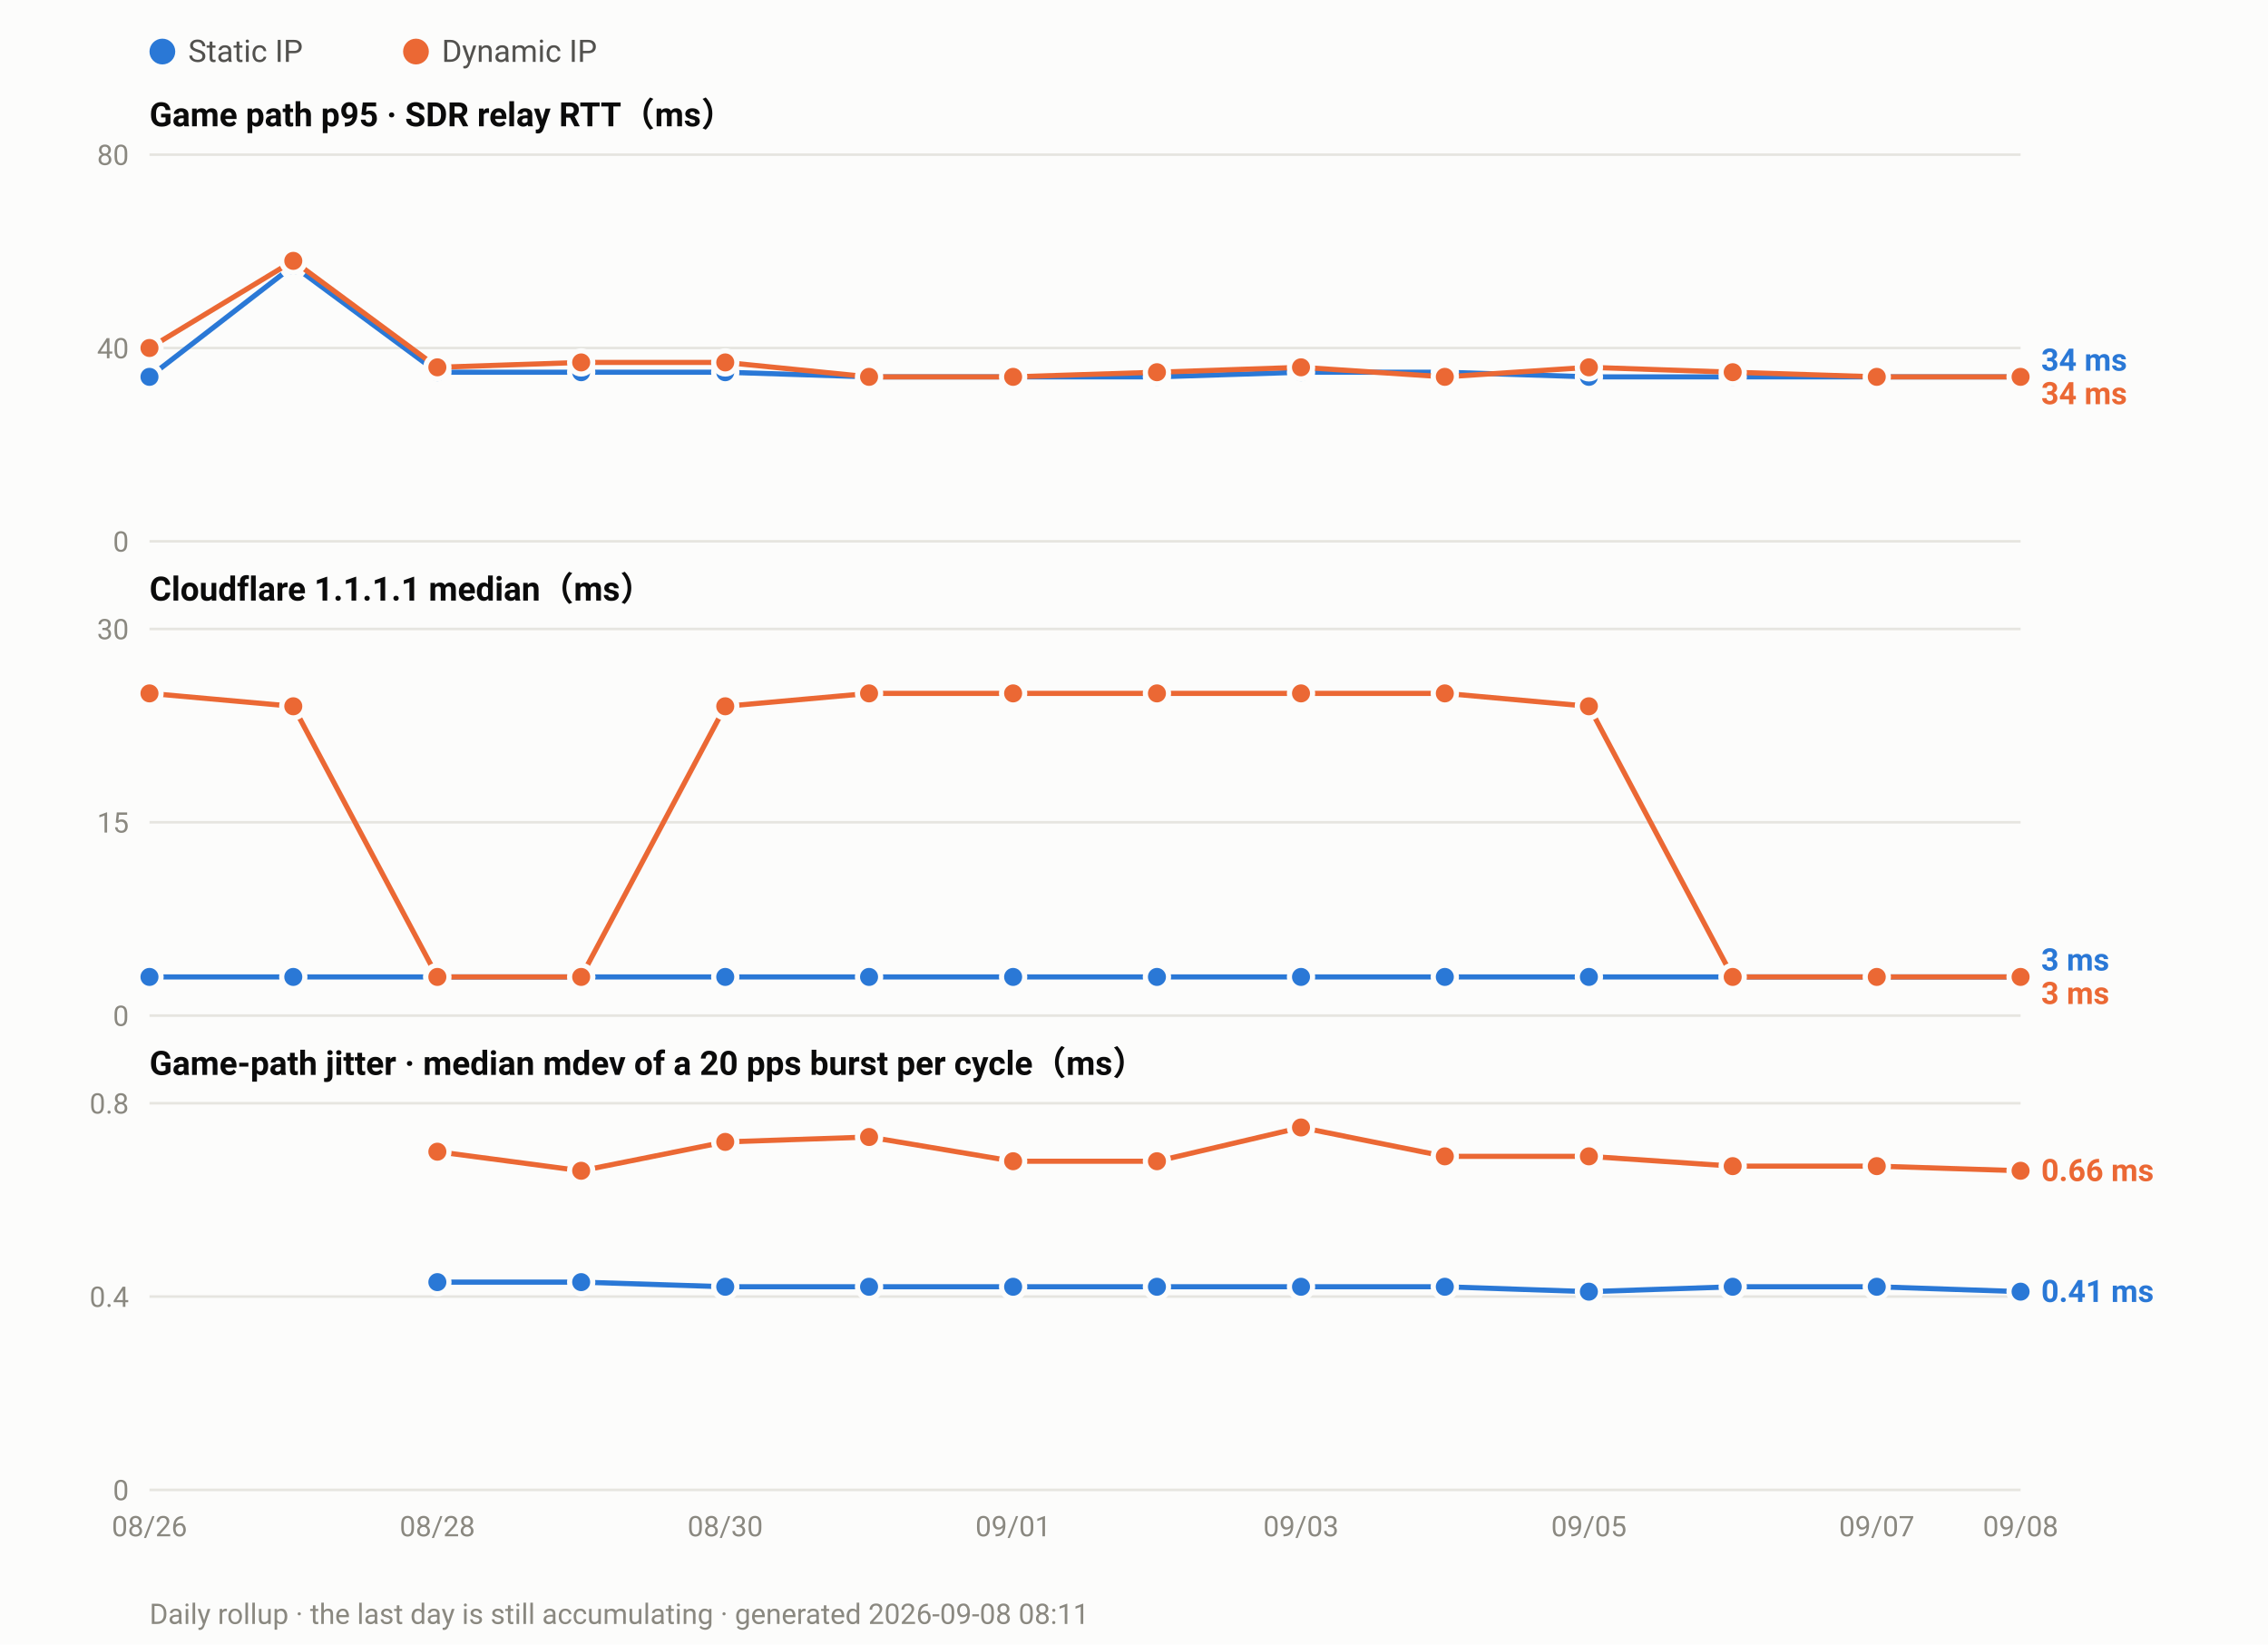
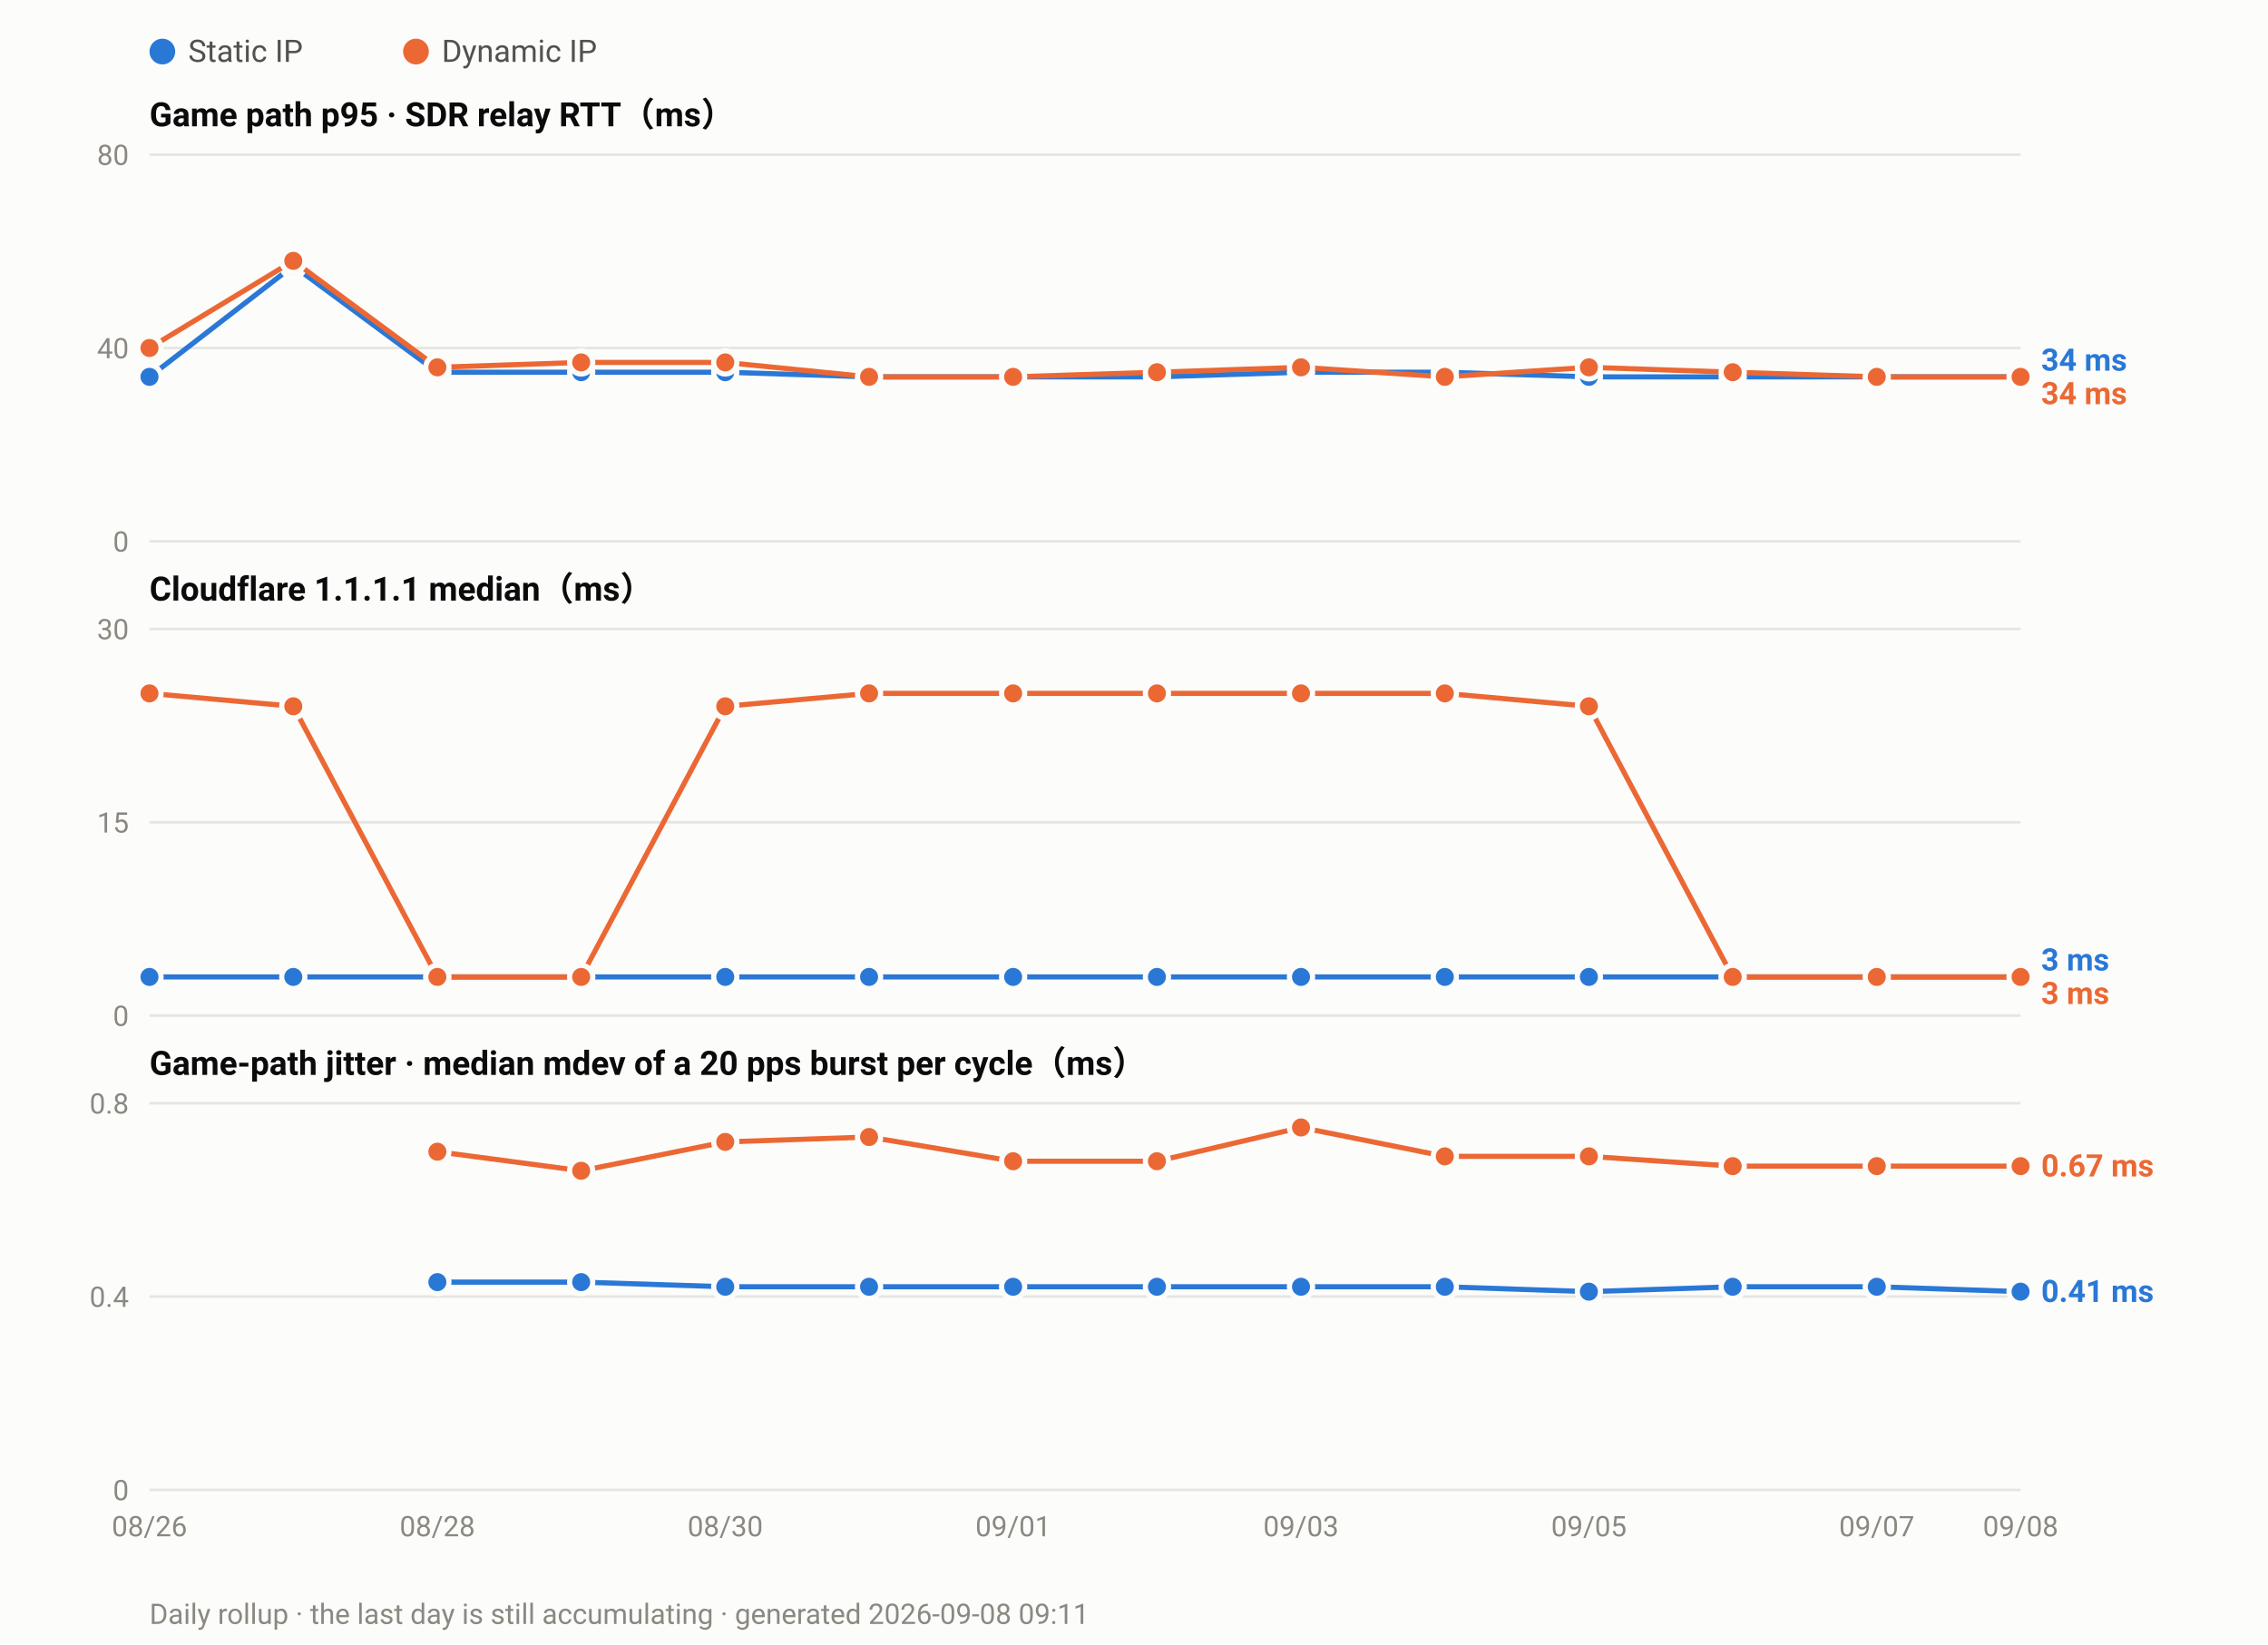
<svg xmlns="http://www.w3.org/2000/svg" width="880" height="638" viewBox="0 0 880 638" font-family="ui-sans-serif,-apple-system,Segoe UI,Roboto,Helvetica,Arial,sans-serif">
  <rect width="880" height="638" fill="#fcfcfb" />
  <circle cx="63.0" cy="20" r="5" fill="#2a78d6" />
  <text x="73.0" y="24" font-size="12" fill="#52514e">Static IP</text>
  <circle cx="161.4" cy="20" r="5" fill="#eb6834" />
  <text x="171.4" y="24" font-size="12" fill="#52514e">Dynamic IP</text>
  <text x="58" y="49.0" font-size="13" font-weight="600" fill="#0b0b0b">Game path p95 · SDR relay RTT（ms）</text>
  <line x1="58" y1="210.0" x2="784.0" y2="210.0" stroke="#e6e5e0" stroke-width="1" />
  <text x="50" y="214.0" font-size="11" text-anchor="end" fill="#8a8880">0</text>
  <line x1="58" y1="135.0" x2="784.0" y2="135.0" stroke="#e6e5e0" stroke-width="1" />
  <text x="50" y="139.0" font-size="11" text-anchor="end" fill="#8a8880">40</text>
  <line x1="58" y1="60.0" x2="784.0" y2="60.0" stroke="#e6e5e0" stroke-width="1" />
  <text x="50" y="64.0" font-size="11" text-anchor="end" fill="#8a8880">80</text>
  <polyline fill="none" stroke="#2a78d6" stroke-width="2" stroke-linejoin="round" points="58.0,146.2 113.8,103.1 169.7,144.4 225.5,144.4 281.4,144.4 337.2,146.2 393.1,146.2 448.9,146.2 504.8,144.4 560.6,144.4 616.5,146.2 672.3,146.2 728.2,146.2 784.0,146.2" />
  <circle cx="58.0" cy="146.2" r="4.5" fill="#2a78d6" stroke="#fcfcfb" stroke-width="2" />
  <circle cx="113.8" cy="103.1" r="4.5" fill="#2a78d6" stroke="#fcfcfb" stroke-width="2" />
  <circle cx="169.7" cy="144.4" r="4.5" fill="#2a78d6" stroke="#fcfcfb" stroke-width="2" />
  <circle cx="225.5" cy="144.4" r="4.5" fill="#2a78d6" stroke="#fcfcfb" stroke-width="2" />
  <circle cx="281.4" cy="144.4" r="4.5" fill="#2a78d6" stroke="#fcfcfb" stroke-width="2" />
  <circle cx="337.2" cy="146.2" r="4.5" fill="#2a78d6" stroke="#fcfcfb" stroke-width="2" />
  <circle cx="393.1" cy="146.2" r="4.5" fill="#2a78d6" stroke="#fcfcfb" stroke-width="2" />
  <circle cx="448.9" cy="146.2" r="4.5" fill="#2a78d6" stroke="#fcfcfb" stroke-width="2" />
  <circle cx="504.8" cy="144.4" r="4.5" fill="#2a78d6" stroke="#fcfcfb" stroke-width="2" />
  <circle cx="560.6" cy="144.4" r="4.5" fill="#2a78d6" stroke="#fcfcfb" stroke-width="2" />
  <circle cx="616.5" cy="146.2" r="4.5" fill="#2a78d6" stroke="#fcfcfb" stroke-width="2" />
  <circle cx="672.3" cy="146.2" r="4.5" fill="#2a78d6" stroke="#fcfcfb" stroke-width="2" />
  <circle cx="728.2" cy="146.2" r="4.5" fill="#2a78d6" stroke="#fcfcfb" stroke-width="2" />
  <circle cx="784.0" cy="146.2" r="4.5" fill="#2a78d6" stroke="#fcfcfb" stroke-width="2" />
  <polyline fill="none" stroke="#eb6834" stroke-width="2" stroke-linejoin="round" points="58.0,135.0 113.8,101.2 169.7,142.5 225.5,140.6 281.4,140.6 337.2,146.2 393.1,146.2 448.9,144.4 504.8,142.5 560.6,146.2 616.5,142.5 672.3,144.4 728.2,146.2 784.0,146.2" />
  <circle cx="58.0" cy="135.0" r="4.5" fill="#eb6834" stroke="#fcfcfb" stroke-width="2" />
  <circle cx="113.8" cy="101.2" r="4.5" fill="#eb6834" stroke="#fcfcfb" stroke-width="2" />
  <circle cx="169.7" cy="142.5" r="4.5" fill="#eb6834" stroke="#fcfcfb" stroke-width="2" />
  <circle cx="225.5" cy="140.6" r="4.5" fill="#eb6834" stroke="#fcfcfb" stroke-width="2" />
  <circle cx="281.4" cy="140.6" r="4.5" fill="#eb6834" stroke="#fcfcfb" stroke-width="2" />
  <circle cx="337.2" cy="146.2" r="4.5" fill="#eb6834" stroke="#fcfcfb" stroke-width="2" />
  <circle cx="393.1" cy="146.2" r="4.5" fill="#eb6834" stroke="#fcfcfb" stroke-width="2" />
  <circle cx="448.9" cy="144.4" r="4.5" fill="#eb6834" stroke="#fcfcfb" stroke-width="2" />
  <circle cx="504.8" cy="142.5" r="4.5" fill="#eb6834" stroke="#fcfcfb" stroke-width="2" />
  <circle cx="560.6" cy="146.2" r="4.5" fill="#eb6834" stroke="#fcfcfb" stroke-width="2" />
  <circle cx="616.5" cy="142.5" r="4.5" fill="#eb6834" stroke="#fcfcfb" stroke-width="2" />
  <circle cx="672.3" cy="144.4" r="4.5" fill="#eb6834" stroke="#fcfcfb" stroke-width="2" />
  <circle cx="728.2" cy="146.2" r="4.5" fill="#eb6834" stroke="#fcfcfb" stroke-width="2" />
  <circle cx="784.0" cy="146.2" r="4.5" fill="#eb6834" stroke="#fcfcfb" stroke-width="2" />
  <text x="792.0" y="143.8" font-size="12" font-weight="600" fill="#2a78d6">34 ms</text>
  <text x="792.0" y="156.8" font-size="12" font-weight="600" fill="#eb6834">34 ms</text>
  <text x="58" y="233.0" font-size="13" font-weight="600" fill="#0b0b0b">Cloudflare 1.1.1.1 median（ms）</text>
  <line x1="58" y1="394.0" x2="784.0" y2="394.0" stroke="#e6e5e0" stroke-width="1" />
  <text x="50" y="398.0" font-size="11" text-anchor="end" fill="#8a8880">0</text>
  <line x1="58" y1="319.0" x2="784.0" y2="319.0" stroke="#e6e5e0" stroke-width="1" />
  <text x="50" y="323.0" font-size="11" text-anchor="end" fill="#8a8880">15</text>
  <line x1="58" y1="244.0" x2="784.0" y2="244.0" stroke="#e6e5e0" stroke-width="1" />
  <text x="50" y="248.0" font-size="11" text-anchor="end" fill="#8a8880">30</text>
  <polyline fill="none" stroke="#2a78d6" stroke-width="2" stroke-linejoin="round" points="58.0,379.0 113.8,379.0 169.7,379.0 225.5,379.0 281.4,379.0 337.2,379.0 393.1,379.0 448.9,379.0 504.8,379.0 560.6,379.0 616.5,379.0 672.3,379.0 728.2,379.0 784.0,379.0" />
  <circle cx="58.0" cy="379.0" r="4.5" fill="#2a78d6" stroke="#fcfcfb" stroke-width="2" />
  <circle cx="113.8" cy="379.0" r="4.5" fill="#2a78d6" stroke="#fcfcfb" stroke-width="2" />
  <circle cx="169.7" cy="379.0" r="4.5" fill="#2a78d6" stroke="#fcfcfb" stroke-width="2" />
  <circle cx="225.5" cy="379.0" r="4.5" fill="#2a78d6" stroke="#fcfcfb" stroke-width="2" />
  <circle cx="281.4" cy="379.0" r="4.5" fill="#2a78d6" stroke="#fcfcfb" stroke-width="2" />
  <circle cx="337.2" cy="379.0" r="4.5" fill="#2a78d6" stroke="#fcfcfb" stroke-width="2" />
  <circle cx="393.1" cy="379.0" r="4.5" fill="#2a78d6" stroke="#fcfcfb" stroke-width="2" />
  <circle cx="448.9" cy="379.0" r="4.5" fill="#2a78d6" stroke="#fcfcfb" stroke-width="2" />
  <circle cx="504.8" cy="379.0" r="4.5" fill="#2a78d6" stroke="#fcfcfb" stroke-width="2" />
  <circle cx="560.6" cy="379.0" r="4.5" fill="#2a78d6" stroke="#fcfcfb" stroke-width="2" />
  <circle cx="616.5" cy="379.0" r="4.5" fill="#2a78d6" stroke="#fcfcfb" stroke-width="2" />
  <circle cx="672.3" cy="379.0" r="4.5" fill="#2a78d6" stroke="#fcfcfb" stroke-width="2" />
  <circle cx="728.2" cy="379.0" r="4.5" fill="#2a78d6" stroke="#fcfcfb" stroke-width="2" />
  <circle cx="784.0" cy="379.0" r="4.5" fill="#2a78d6" stroke="#fcfcfb" stroke-width="2" />
  <polyline fill="none" stroke="#eb6834" stroke-width="2" stroke-linejoin="round" points="58.0,269.0 113.8,274.0 169.7,379.0 225.5,379.0 281.4,274.0 337.2,269.0 393.1,269.0 448.9,269.0 504.8,269.0 560.6,269.0 616.5,274.0 672.3,379.0 728.2,379.0 784.0,379.0" />
  <circle cx="58.0" cy="269.0" r="4.5" fill="#eb6834" stroke="#fcfcfb" stroke-width="2" />
  <circle cx="113.8" cy="274.0" r="4.5" fill="#eb6834" stroke="#fcfcfb" stroke-width="2" />
  <circle cx="169.7" cy="379.0" r="4.5" fill="#eb6834" stroke="#fcfcfb" stroke-width="2" />
  <circle cx="225.5" cy="379.0" r="4.5" fill="#eb6834" stroke="#fcfcfb" stroke-width="2" />
  <circle cx="281.4" cy="274.0" r="4.5" fill="#eb6834" stroke="#fcfcfb" stroke-width="2" />
  <circle cx="337.2" cy="269.0" r="4.5" fill="#eb6834" stroke="#fcfcfb" stroke-width="2" />
  <circle cx="393.1" cy="269.0" r="4.5" fill="#eb6834" stroke="#fcfcfb" stroke-width="2" />
  <circle cx="448.9" cy="269.0" r="4.5" fill="#eb6834" stroke="#fcfcfb" stroke-width="2" />
  <circle cx="504.8" cy="269.0" r="4.5" fill="#eb6834" stroke="#fcfcfb" stroke-width="2" />
  <circle cx="560.6" cy="269.0" r="4.5" fill="#eb6834" stroke="#fcfcfb" stroke-width="2" />
  <circle cx="616.5" cy="274.0" r="4.5" fill="#eb6834" stroke="#fcfcfb" stroke-width="2" />
  <circle cx="672.3" cy="379.0" r="4.5" fill="#eb6834" stroke="#fcfcfb" stroke-width="2" />
  <circle cx="728.2" cy="379.0" r="4.5" fill="#eb6834" stroke="#fcfcfb" stroke-width="2" />
  <circle cx="784.0" cy="379.0" r="4.5" fill="#eb6834" stroke="#fcfcfb" stroke-width="2" />
  <text x="792.0" y="376.5" font-size="12" font-weight="600" fill="#2a78d6">3 ms</text>
  <text x="792.0" y="389.5" font-size="12" font-weight="600" fill="#eb6834">3 ms</text>
  <text x="58" y="417.0" font-size="13" font-weight="600" fill="#0b0b0b">Game-path jitter · median mdev of a 20 pps burst per cycle（ms）</text>
  <line x1="58" y1="578.0" x2="784.0" y2="578.0" stroke="#e6e5e0" stroke-width="1" />
  <text x="50" y="582.0" font-size="11" text-anchor="end" fill="#8a8880">0</text>
  <line x1="58" y1="503.0" x2="784.0" y2="503.0" stroke="#e6e5e0" stroke-width="1" />
  <text x="50" y="507.0" font-size="11" text-anchor="end" fill="#8a8880">0.4</text>
  <line x1="58" y1="428.0" x2="784.0" y2="428.0" stroke="#e6e5e0" stroke-width="1" />
  <text x="50" y="432.0" font-size="11" text-anchor="end" fill="#8a8880">0.8</text>
  <polyline fill="none" stroke="#2a78d6" stroke-width="2" stroke-linejoin="round" points="169.7,497.4 225.5,497.4 281.4,499.2 337.2,499.2 393.1,499.2 448.9,499.2 504.8,499.2 560.6,499.2 616.5,501.1 672.3,499.2 728.2,499.2 784.0,501.1" />
  <circle cx="169.7" cy="497.4" r="4.5" fill="#2a78d6" stroke="#fcfcfb" stroke-width="2" />
  <circle cx="225.5" cy="497.4" r="4.5" fill="#2a78d6" stroke="#fcfcfb" stroke-width="2" />
  <circle cx="281.4" cy="499.2" r="4.5" fill="#2a78d6" stroke="#fcfcfb" stroke-width="2" />
  <circle cx="337.2" cy="499.2" r="4.5" fill="#2a78d6" stroke="#fcfcfb" stroke-width="2" />
  <circle cx="393.1" cy="499.2" r="4.5" fill="#2a78d6" stroke="#fcfcfb" stroke-width="2" />
  <circle cx="448.9" cy="499.2" r="4.5" fill="#2a78d6" stroke="#fcfcfb" stroke-width="2" />
  <circle cx="504.8" cy="499.2" r="4.5" fill="#2a78d6" stroke="#fcfcfb" stroke-width="2" />
  <circle cx="560.6" cy="499.2" r="4.5" fill="#2a78d6" stroke="#fcfcfb" stroke-width="2" />
  <circle cx="616.5" cy="501.1" r="4.5" fill="#2a78d6" stroke="#fcfcfb" stroke-width="2" />
  <circle cx="672.3" cy="499.2" r="4.5" fill="#2a78d6" stroke="#fcfcfb" stroke-width="2" />
  <circle cx="728.2" cy="499.2" r="4.5" fill="#2a78d6" stroke="#fcfcfb" stroke-width="2" />
  <circle cx="784.0" cy="501.1" r="4.5" fill="#2a78d6" stroke="#fcfcfb" stroke-width="2" />
-   <polyline fill="none" stroke="#eb6834" stroke-width="2" stroke-linejoin="round" points="169.7,446.8 225.5,454.2 281.4,443.0 337.2,441.1 393.1,450.5 448.9,450.5 504.8,437.4 560.6,448.6 616.5,448.6 672.3,452.4 728.2,452.4 784.0,454.2" />
+   <polyline fill="none" stroke="#eb6834" stroke-width="2" stroke-linejoin="round" points="169.7,446.8 225.5,454.2 281.4,443.0 337.2,441.1 393.1,450.5 448.9,450.5 504.8,437.4 560.6,448.6 616.5,448.6 672.3,452.4 728.2,452.4 784.0,452.4" />
  <circle cx="169.7" cy="446.8" r="4.5" fill="#eb6834" stroke="#fcfcfb" stroke-width="2" />
  <circle cx="225.5" cy="454.2" r="4.5" fill="#eb6834" stroke="#fcfcfb" stroke-width="2" />
  <circle cx="281.4" cy="443.0" r="4.5" fill="#eb6834" stroke="#fcfcfb" stroke-width="2" />
  <circle cx="337.2" cy="441.1" r="4.5" fill="#eb6834" stroke="#fcfcfb" stroke-width="2" />
  <circle cx="393.1" cy="450.5" r="4.5" fill="#eb6834" stroke="#fcfcfb" stroke-width="2" />
  <circle cx="448.9" cy="450.5" r="4.5" fill="#eb6834" stroke="#fcfcfb" stroke-width="2" />
  <circle cx="504.8" cy="437.4" r="4.5" fill="#eb6834" stroke="#fcfcfb" stroke-width="2" />
  <circle cx="560.6" cy="448.6" r="4.5" fill="#eb6834" stroke="#fcfcfb" stroke-width="2" />
  <circle cx="616.5" cy="448.6" r="4.5" fill="#eb6834" stroke="#fcfcfb" stroke-width="2" />
  <circle cx="672.3" cy="452.4" r="4.5" fill="#eb6834" stroke="#fcfcfb" stroke-width="2" />
  <circle cx="728.2" cy="452.4" r="4.5" fill="#eb6834" stroke="#fcfcfb" stroke-width="2" />
-   <circle cx="784.0" cy="454.2" r="4.5" fill="#eb6834" stroke="#fcfcfb" stroke-width="2" />
-   <text x="792.0" y="458.2" font-size="12" font-weight="600" fill="#eb6834">0.66 ms</text>
+   <circle cx="784.0" cy="452.4" r="4.5" fill="#eb6834" stroke="#fcfcfb" stroke-width="2" />
+   <text x="792.0" y="456.4" font-size="12" font-weight="600" fill="#eb6834">0.67 ms</text>
  <text x="792.0" y="505.1" font-size="12" font-weight="600" fill="#2a78d6">0.41 ms</text>
  <text x="58.0" y="596.0" font-size="11" text-anchor="middle" fill="#8a8880">08/26</text>
  <text x="169.7" y="596.0" font-size="11" text-anchor="middle" fill="#8a8880">08/28</text>
  <text x="281.4" y="596.0" font-size="11" text-anchor="middle" fill="#8a8880">08/30</text>
  <text x="393.1" y="596.0" font-size="11" text-anchor="middle" fill="#8a8880">09/01</text>
  <text x="504.8" y="596.0" font-size="11" text-anchor="middle" fill="#8a8880">09/03</text>
  <text x="616.5" y="596.0" font-size="11" text-anchor="middle" fill="#8a8880">09/05</text>
  <text x="728.2" y="596.0" font-size="11" text-anchor="middle" fill="#8a8880">09/07</text>
  <text x="784.0" y="596.0" font-size="11" text-anchor="middle" fill="#8a8880">09/08</text>
-   <text x="58" y="630" font-size="11" fill="#8a8880">Daily rollup · the last day is still accumulating · generated 2026-09-08 08:11</text>
+   <text x="58" y="630" font-size="11" fill="#8a8880">Daily rollup · the last day is still accumulating · generated 2026-09-08 09:11</text>
</svg>
